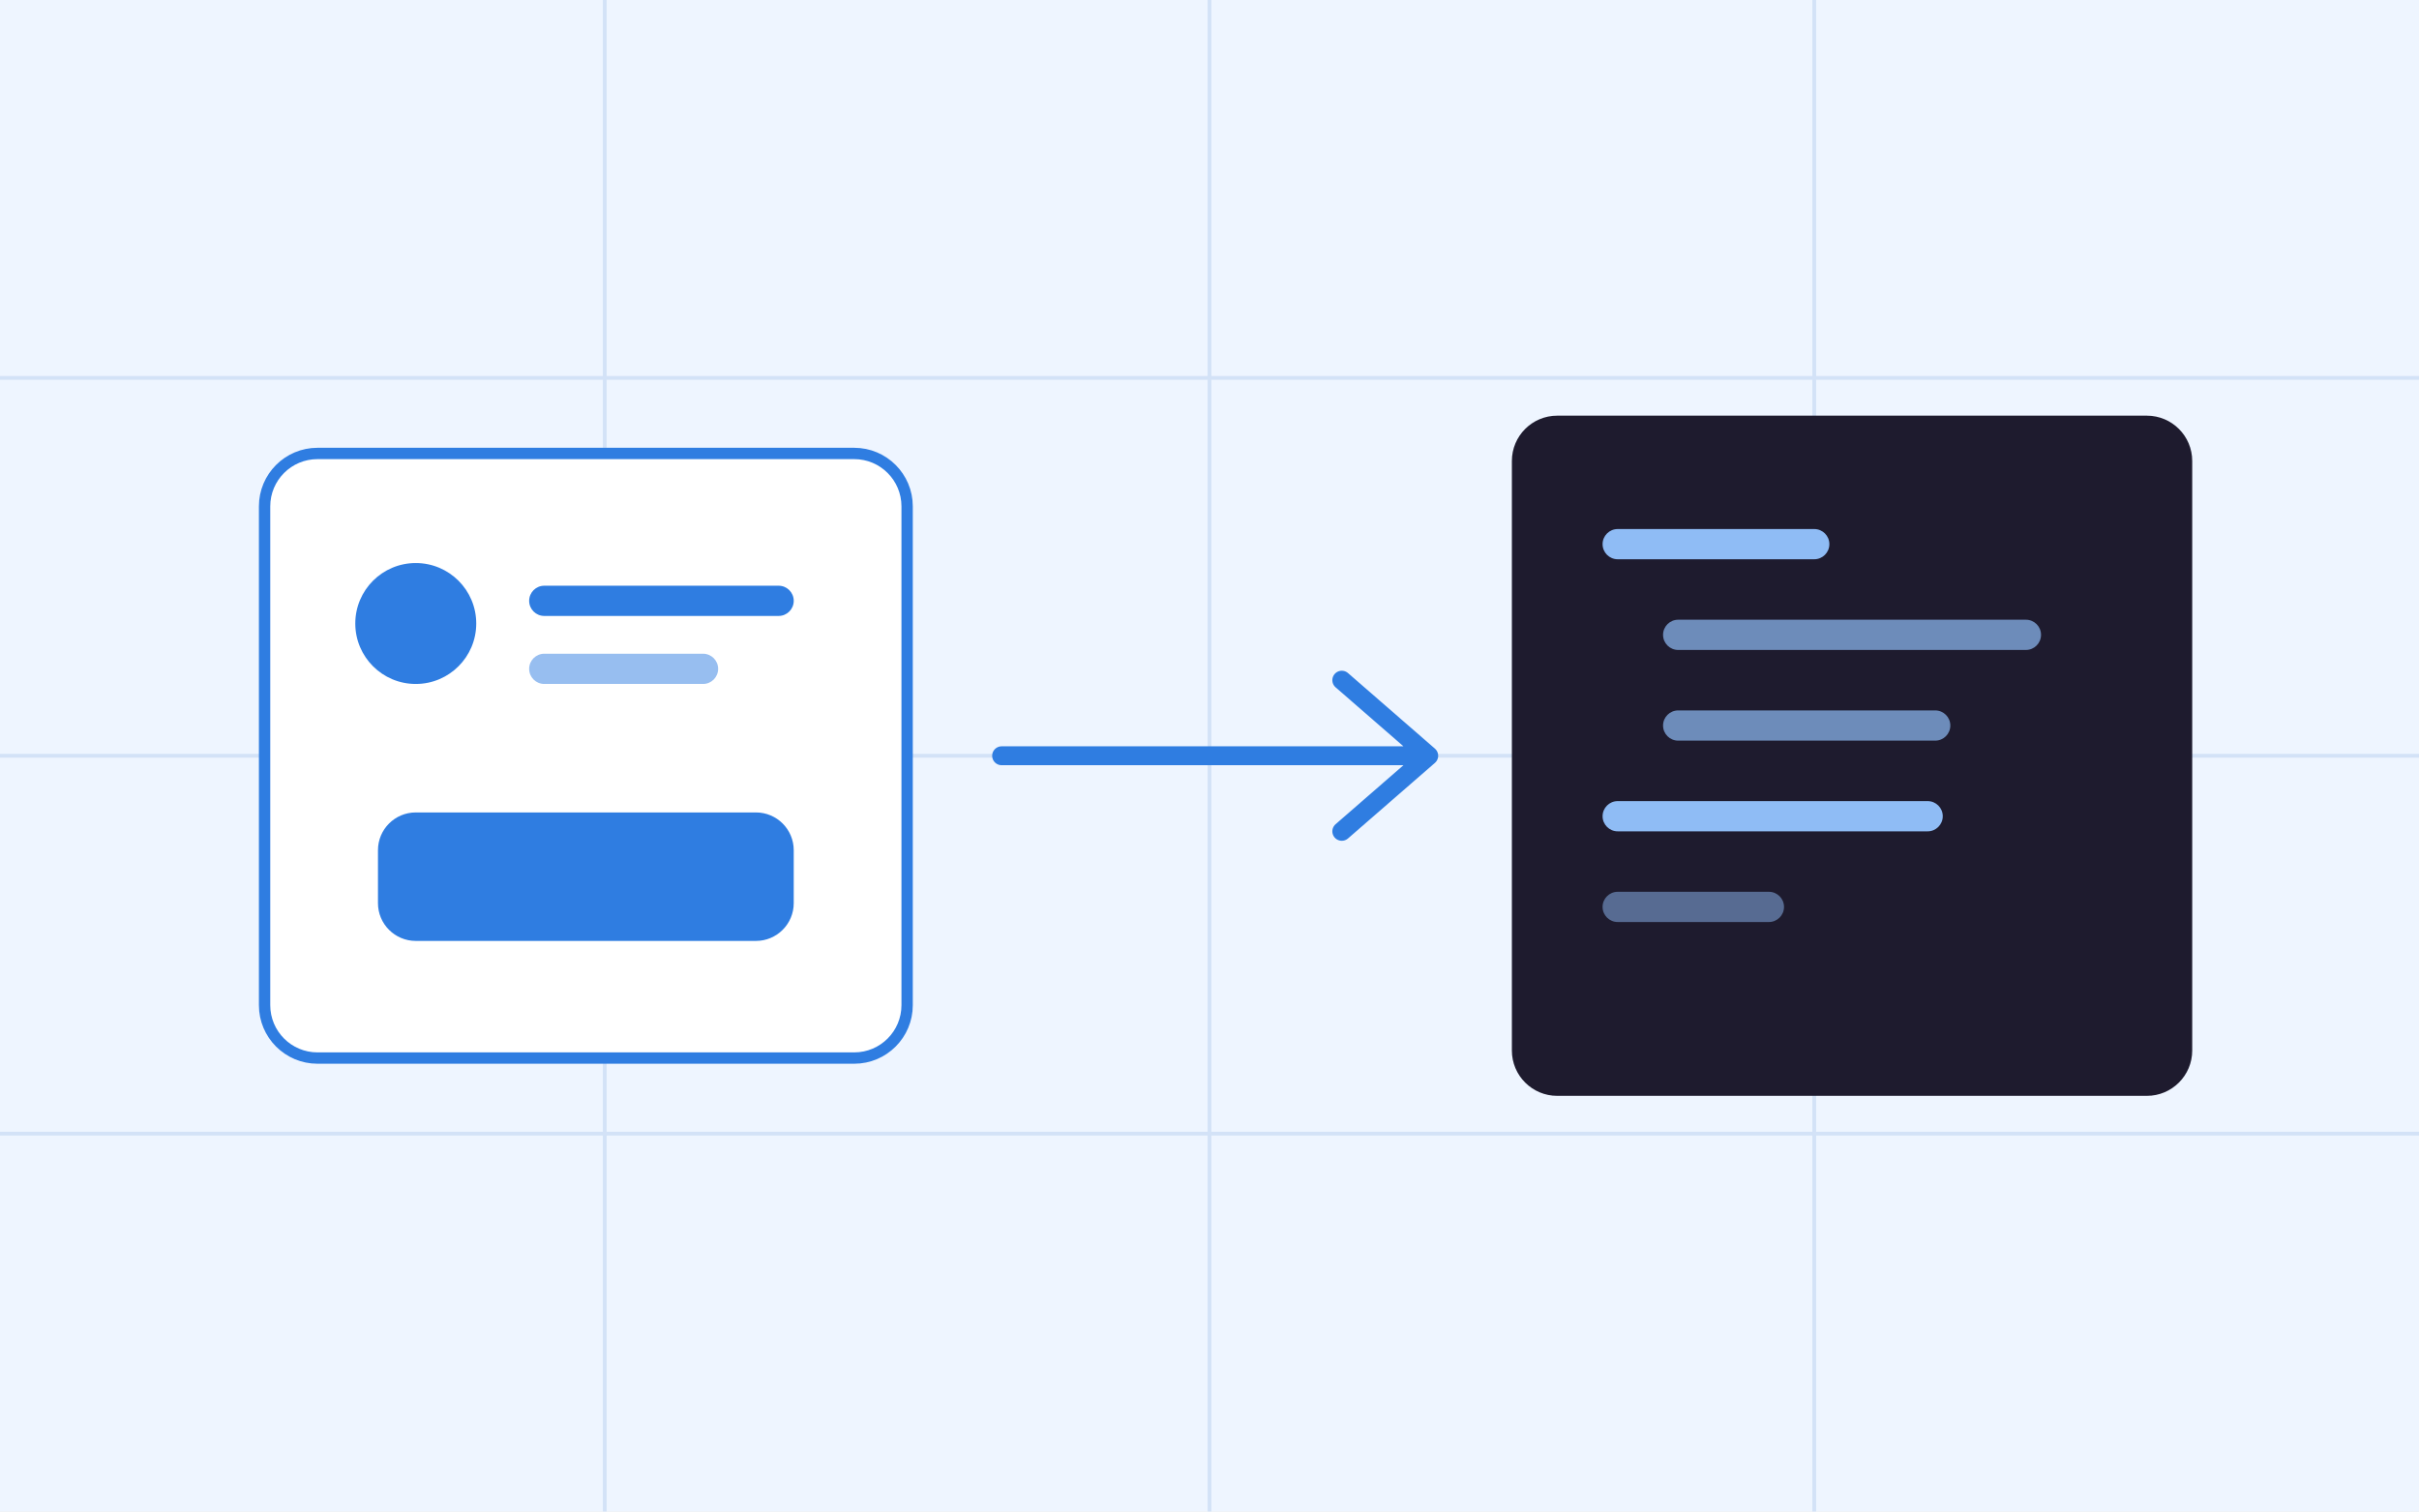
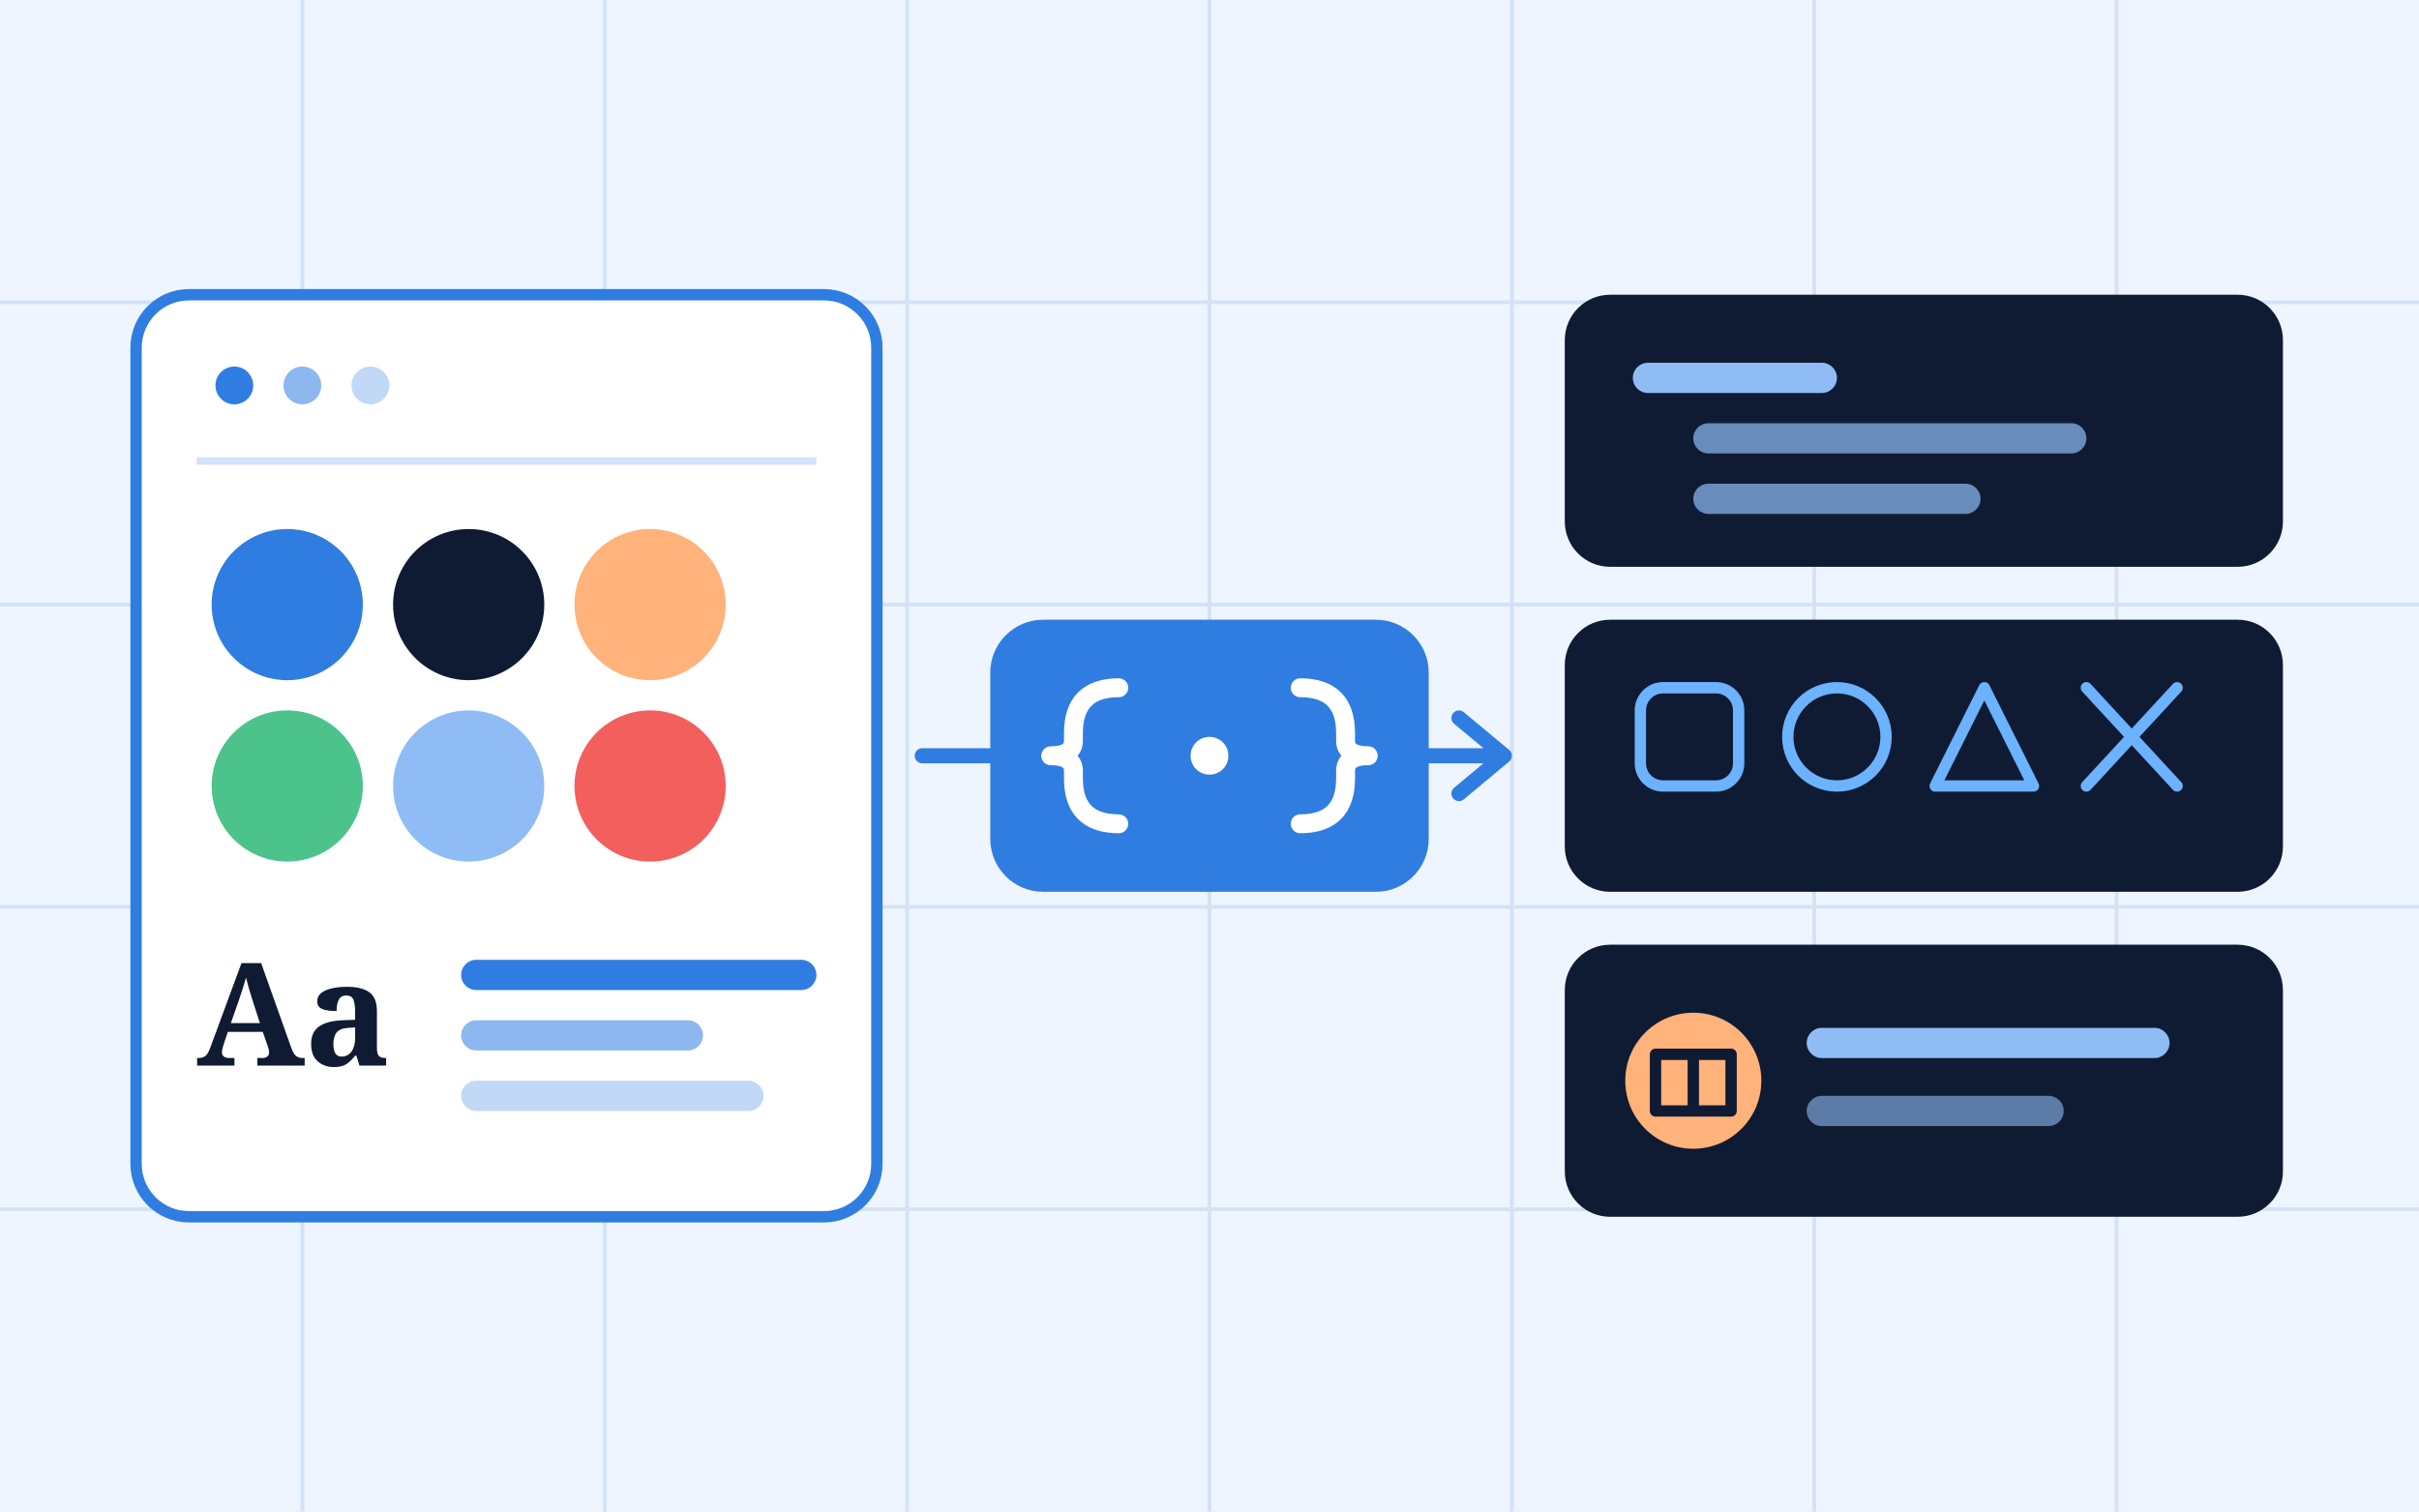
<svg xmlns="http://www.w3.org/2000/svg" viewBox="0 0 640 400" role="img">
  <rect width="640" height="400" fill="#eef5ff" />
  <g stroke="#d3e2f7" stroke-width="1">
-     <path d="M0 100H640M0 200H640M0 300H640M160 0V400M320 0V400M480 0V400" />
+     <path d="M0 80H640M0 160H640M0 240H640M0 320H640M80 0V400M160 0V400M240 0V400M320 0V400M400 0V400M480 0V400M560 0V400" />
  </g>
-   <rect x="70" y="120" width="170" height="160" rx="14" fill="#fff" stroke="#2f7de1" stroke-width="3" />
+   <rect x="36" y="78" width="196" height="244" rx="14" fill="#fff" stroke="#2f7de1" stroke-width="3" />
  <g fill="#2f7de1">
-     <circle cx="110" cy="165" r="16" />
-     <rect x="140" y="155" width="70" height="8" rx="4" />
-     <rect x="140" y="173" width="50" height="8" rx="4" opacity=".5" />
+     <circle cx="62" cy="102" r="5" />
+     <circle cx="80" cy="102" r="5" opacity=".55" />
+     <circle cx="98" cy="102" r="5" opacity=".3" />
  </g>
-   <rect x="100" y="215" width="110" height="34" rx="10" fill="#2f7de1" />
-   <path d="M265 200 H375 M355 180 L378 200 L355 220" fill="none" stroke="#2f7de1" stroke-width="5" stroke-linecap="round" stroke-linejoin="round" />
-   <rect x="400" y="110" width="180" height="180" rx="12" fill="#1e1b2e" />
+   <path d="M52 122H216" stroke="#d3e2f7" stroke-width="2" />
+   <g>
+     <circle cx="76" cy="160" r="20" fill="#2f7de1" />
+     <circle cx="124" cy="160" r="20" fill="#0f1b33" />
+     <circle cx="172" cy="160" r="20" fill="#ffb27a" />
+     <circle cx="76" cy="208" r="20" fill="#4cc38a" />
+     <circle cx="124" cy="208" r="20" fill="#8fbcf5" />
+     <circle cx="172" cy="208" r="20" fill="#f25f5c" />
+   </g>
+   <text x="52" y="282" font-family="Georgia, serif" font-size="38" font-weight="700" fill="#0f1b33">Aa</text>
+   <g fill="#2f7de1">
+     <rect x="122" y="254" width="94" height="8" rx="4" />
+     <rect x="122" y="270" width="64" height="8" rx="4" opacity=".55" />
+     <rect x="122" y="286" width="80" height="8" rx="4" opacity=".3" />
+   </g>
+   <g fill="none" stroke="#2f7de1" stroke-width="4" stroke-linecap="round" stroke-linejoin="round">
+     <path d="M244 200H262" />
+     <path d="M378 200H398M386 190L398 200L386 210" />
+   </g>
+   <rect x="262" y="164" width="116" height="72" rx="14" fill="#2f7de1" />
+   <g fill="none" stroke="#fff" stroke-width="5" stroke-linecap="round" stroke-linejoin="round">
+     <path d="M296 182 Q284 182 284 194 V196 Q284 200 278 200 Q284 200 284 204 V206 Q284 218 296 218" />
+     <path d="M344 182 Q356 182 356 194 V196 Q356 200 362 200 Q356 200 356 204 V206 Q356 218 344 218" />
+   </g>
+   <circle cx="320" cy="200" r="5" fill="#fff" />
+   <rect x="414" y="78" width="190" height="72" rx="12" fill="#0f1b33" />
  <g fill="#8fbcf5">
-     <rect x="424" y="140" width="60" height="8" rx="4" />
-     <rect x="440" y="164" width="100" height="8" rx="4" opacity=".7" />
-     <rect x="440" y="188" width="76" height="8" rx="4" opacity=".7" />
-     <rect x="424" y="212" width="90" height="8" rx="4" />
-     <rect x="424" y="236" width="48" height="8" rx="4" opacity=".5" />
+     <rect x="432" y="96" width="54" height="8" rx="4" />
+     <rect x="448" y="112" width="104" height="8" rx="4" opacity=".7" />
+     <rect x="448" y="128" width="76" height="8" rx="4" opacity=".7" />
+   </g>
+   <rect x="414" y="164" width="190" height="72" rx="12" fill="#0f1b33" />
+   <g fill="none" stroke="#6cb2ff" stroke-width="3" stroke-linecap="round" stroke-linejoin="round">
+     <rect x="434" y="182" width="26" height="26" rx="6" />
+     <circle cx="486" cy="195" r="13" />
+     <path d="M512 208 L525 182 L538 208 Z" />
+     <path d="M552 182 L576 208 M576 182 L552 208" />
+   </g>
+   <rect x="414" y="250" width="190" height="72" rx="12" fill="#0f1b33" />
+   <circle cx="448" cy="286" r="18" fill="#ffb27a" />
+   <path d="M438 279 H448 V294 H438 Z M448 279 H458 V294 H448" fill="none" stroke="#0f1b33" stroke-width="3" stroke-linecap="round" stroke-linejoin="round" />
+   <g fill="#8fbcf5">
+     <rect x="478" y="272" width="96" height="8" rx="4" />
+     <rect x="478" y="290" width="68" height="8" rx="4" opacity=".6" />
  </g>
</svg>
